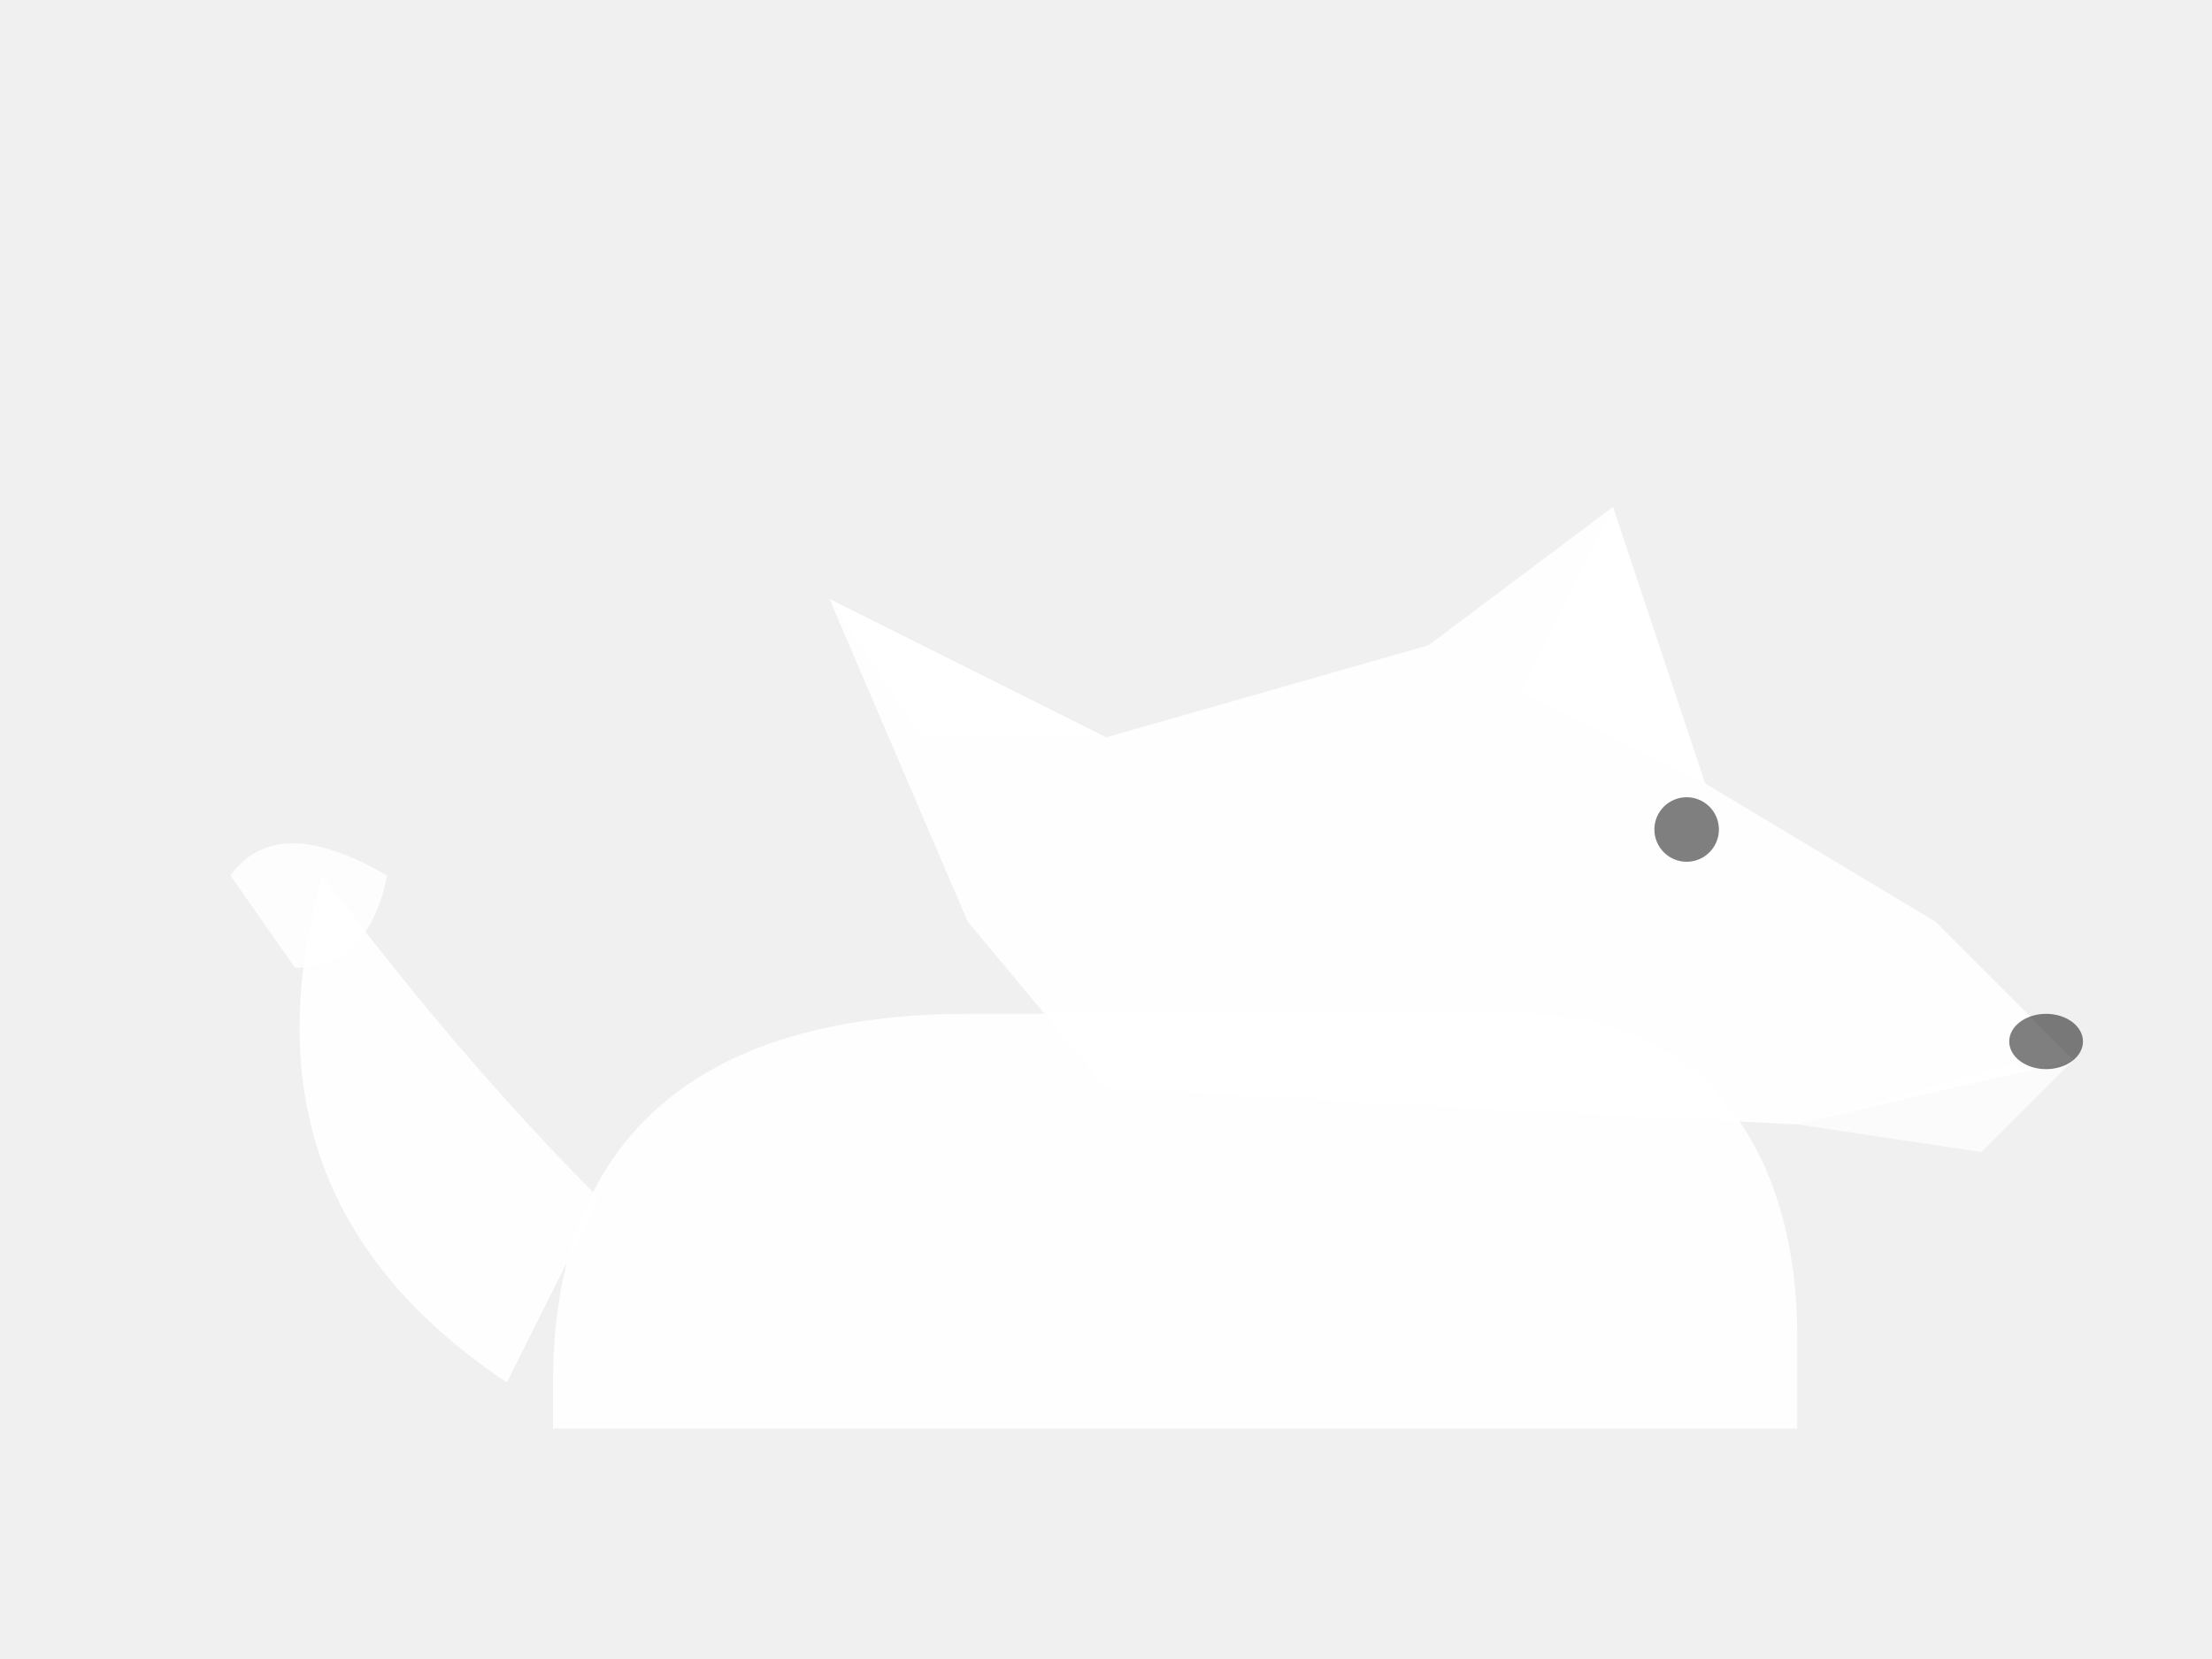
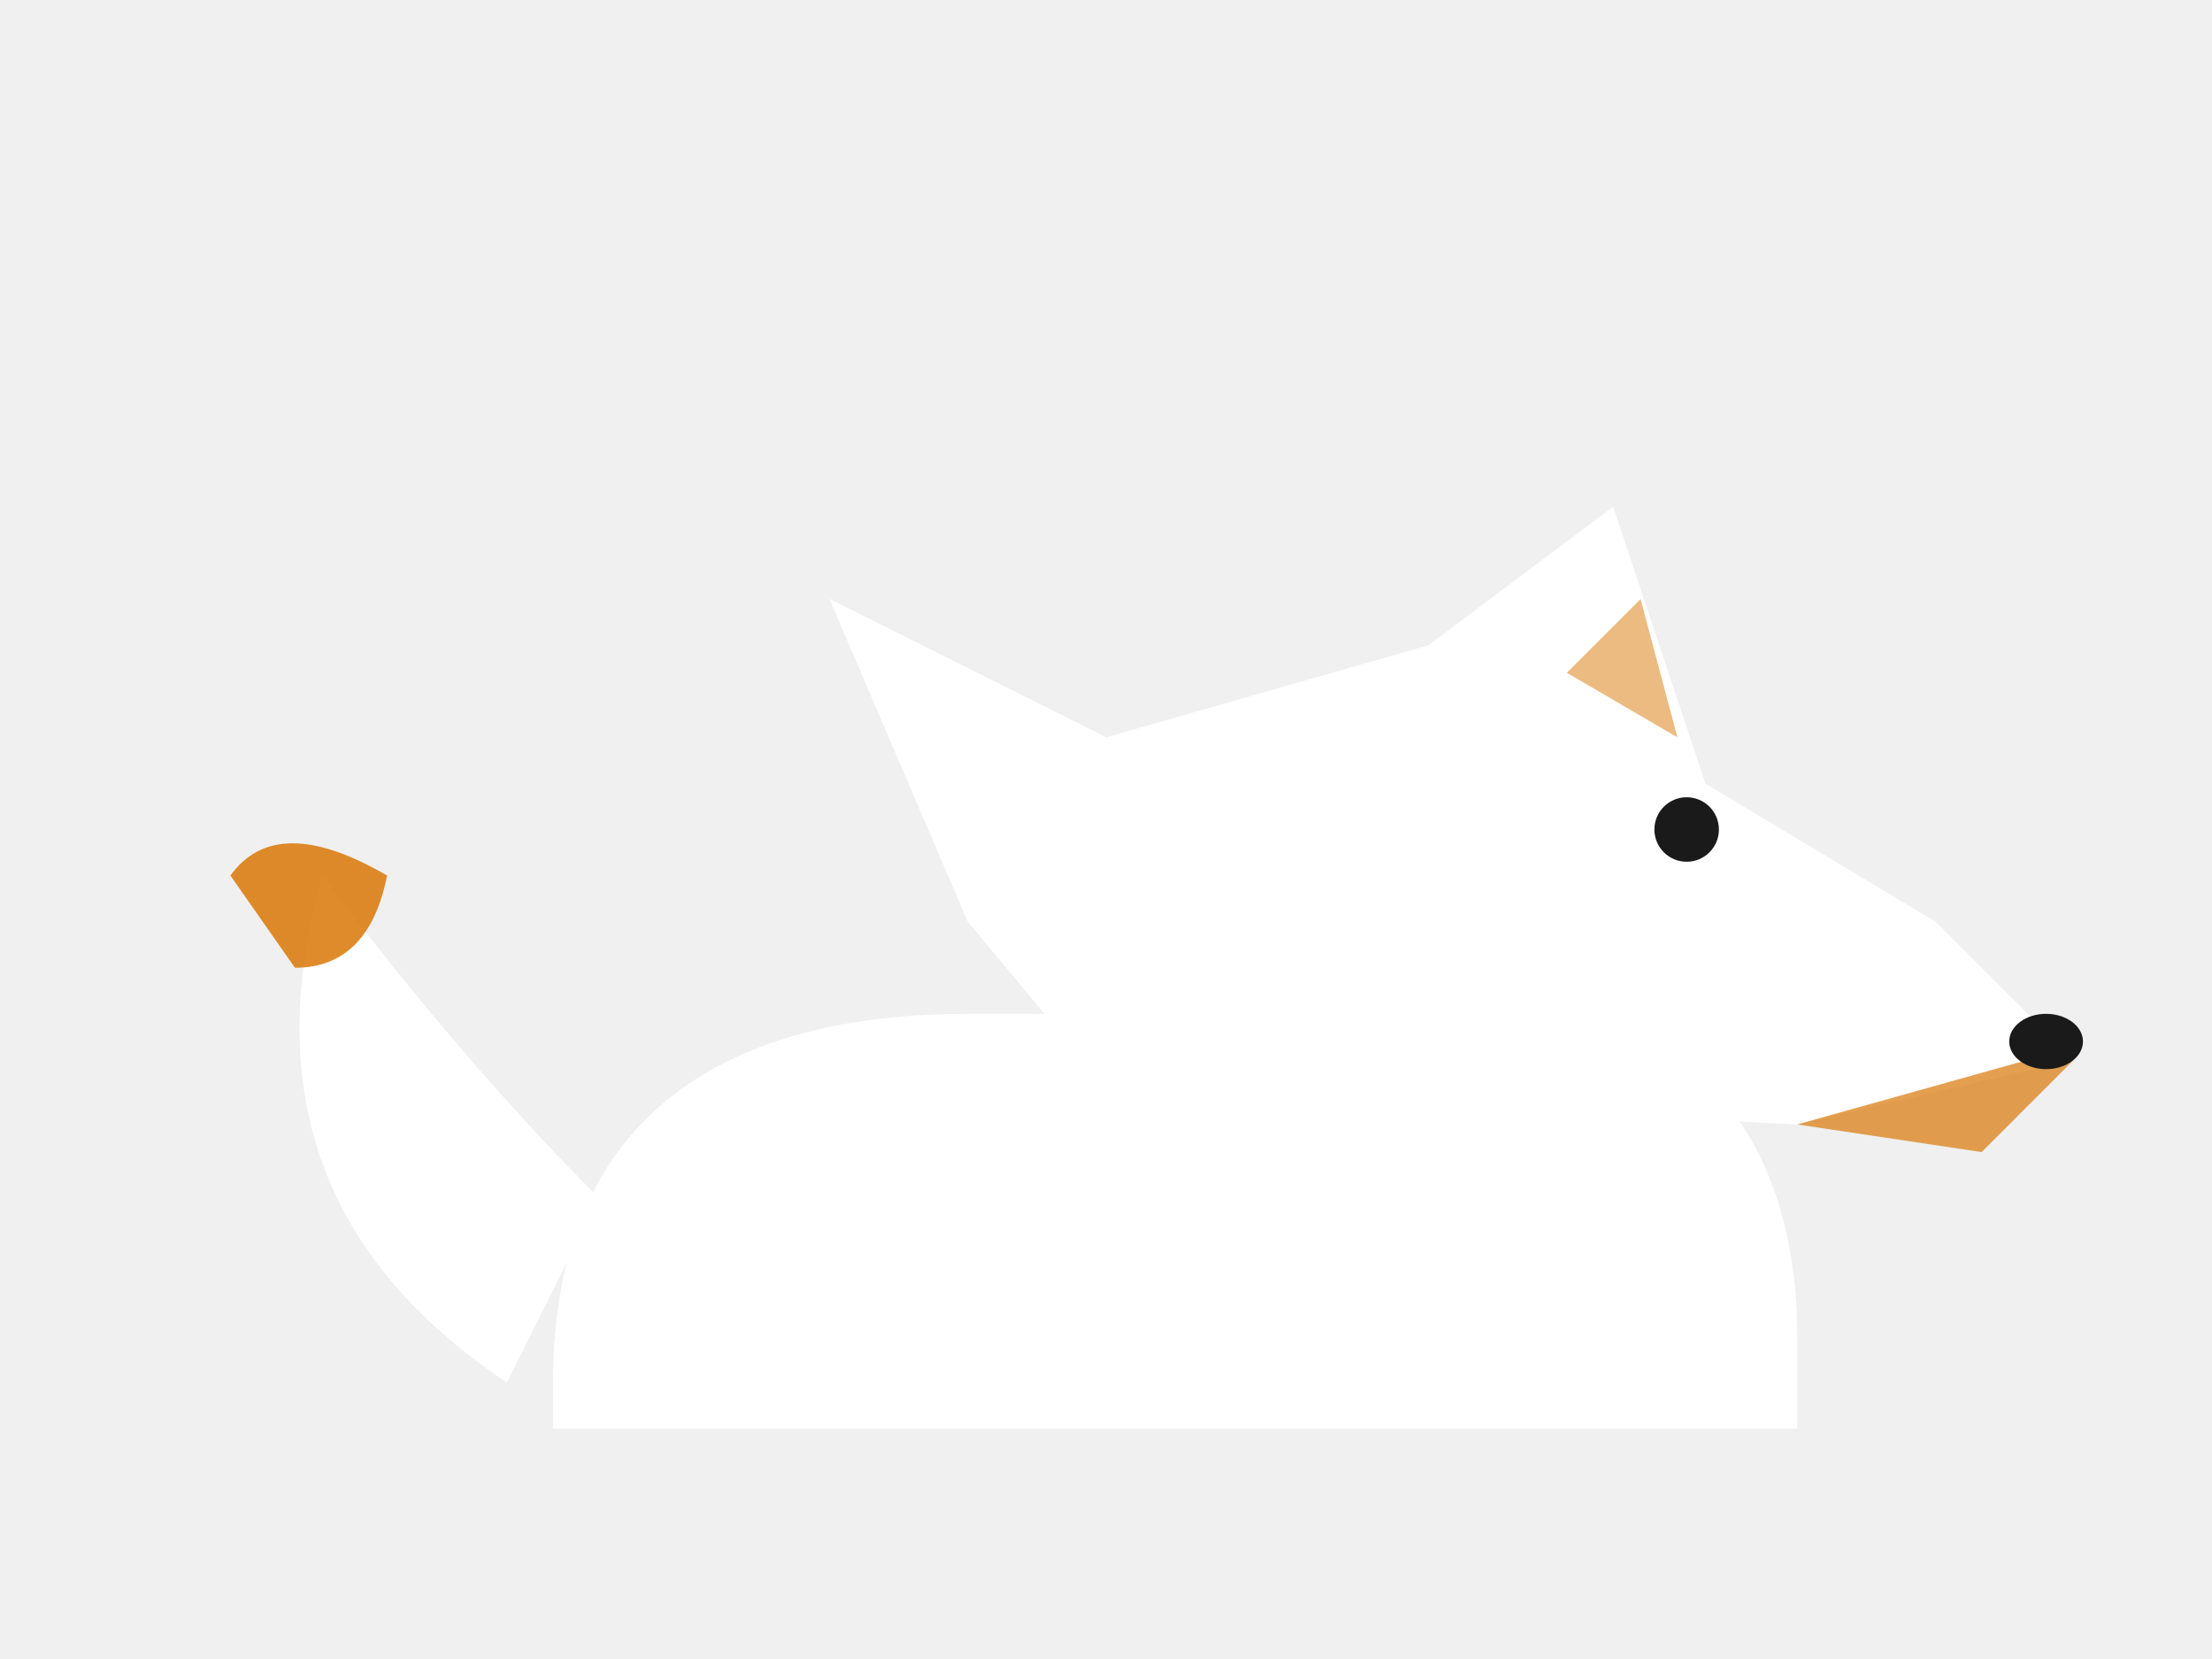
<svg xmlns="http://www.w3.org/2000/svg" viewBox="0 0 240 180" width="480" height="360">
-   <path d="M 60 150 C 60 120, 80 110, 105 110 L 165 110 C 185 110, 195 125, 195 145 L 195 155 L 60 155 Z" fill="white" opacity="0.9" />
-   <path d="M 55 150 Q 25 130, 35 95 Q 50 115, 65 130 Z" fill="white" opacity="0.9" />
-   <path d="M 25 95 Q 30 88, 42 95 Q 40 105, 32 105 Z" fill="#fff" opacity="0.85" />
-   <path d="M 105 100 L 90 65 L 120 80 L 155 70 L 175 55 L 185 85 L 210 100 L 225 115 L 195 122 L 155 120 L 120 118 Z" fill="white" opacity="0.9" />
-   <path d="M 90 65 L 100 80 L 120 80 Z" fill="white" opacity="0.9" />
-   <path d="M 175 55 L 185 85 L 165 75 Z" fill="white" opacity="0.9" />
-   <path d="M 178 65 L 182 80 L 170 73 Z" fill="#fff" opacity="0.5" />
-   <path d="M 195 122 L 220 115 L 225 115 L 215 125 Z" fill="#fff" opacity="0.7" />
-   <circle cx="183" cy="90" r="3.5" fill="#000" opacity="0.5" />
-   <ellipse cx="222" cy="113" rx="4" ry="3" fill="#000" opacity="0.5" />
+   <path d="M 60 150 C 60 120, 80 110, 105 110 L 165 110 C 185 110, 195 125, 195 145 L 195 155 L 60 155 Z" fill="#fff" />
+   <path d="M 55 150 Q 25 130, 35 95 Q 50 115, 65 130 Z" fill="#fff" />
+   <path d="M 25 95 Q 30 88, 42 95 Q 40 105, 32 105 Z" fill="#D97706" opacity="0.85" />
+   <path d="M 105 100                L 90 65                L 120 80                L 155 70                L 175 55                L 185 85                L 210 100                L 225 115                L 195 122                L 155 120                L 120 118 Z" fill="#fff" />
+   <path d="M 90 65 L 100 80 L 120 80 Z" fill="#fff" />
+   <path d="M 175 55 L 185 85 L 165 75 Z" fill="#fff" />
+   <path d="M 178 65 L 182 80 L 170 73 Z" fill="#D97706" opacity="0.5" />
+   <path d="M 195 122 L 220 115 L 225 115 L 215 125 Z" fill="#D97706" opacity="0.7" />
+   <circle cx="183" cy="90" r="3.5" fill="#1A1A1A" />
+   <ellipse cx="222" cy="113" rx="4" ry="3" fill="#1A1A1A" />
</svg>
